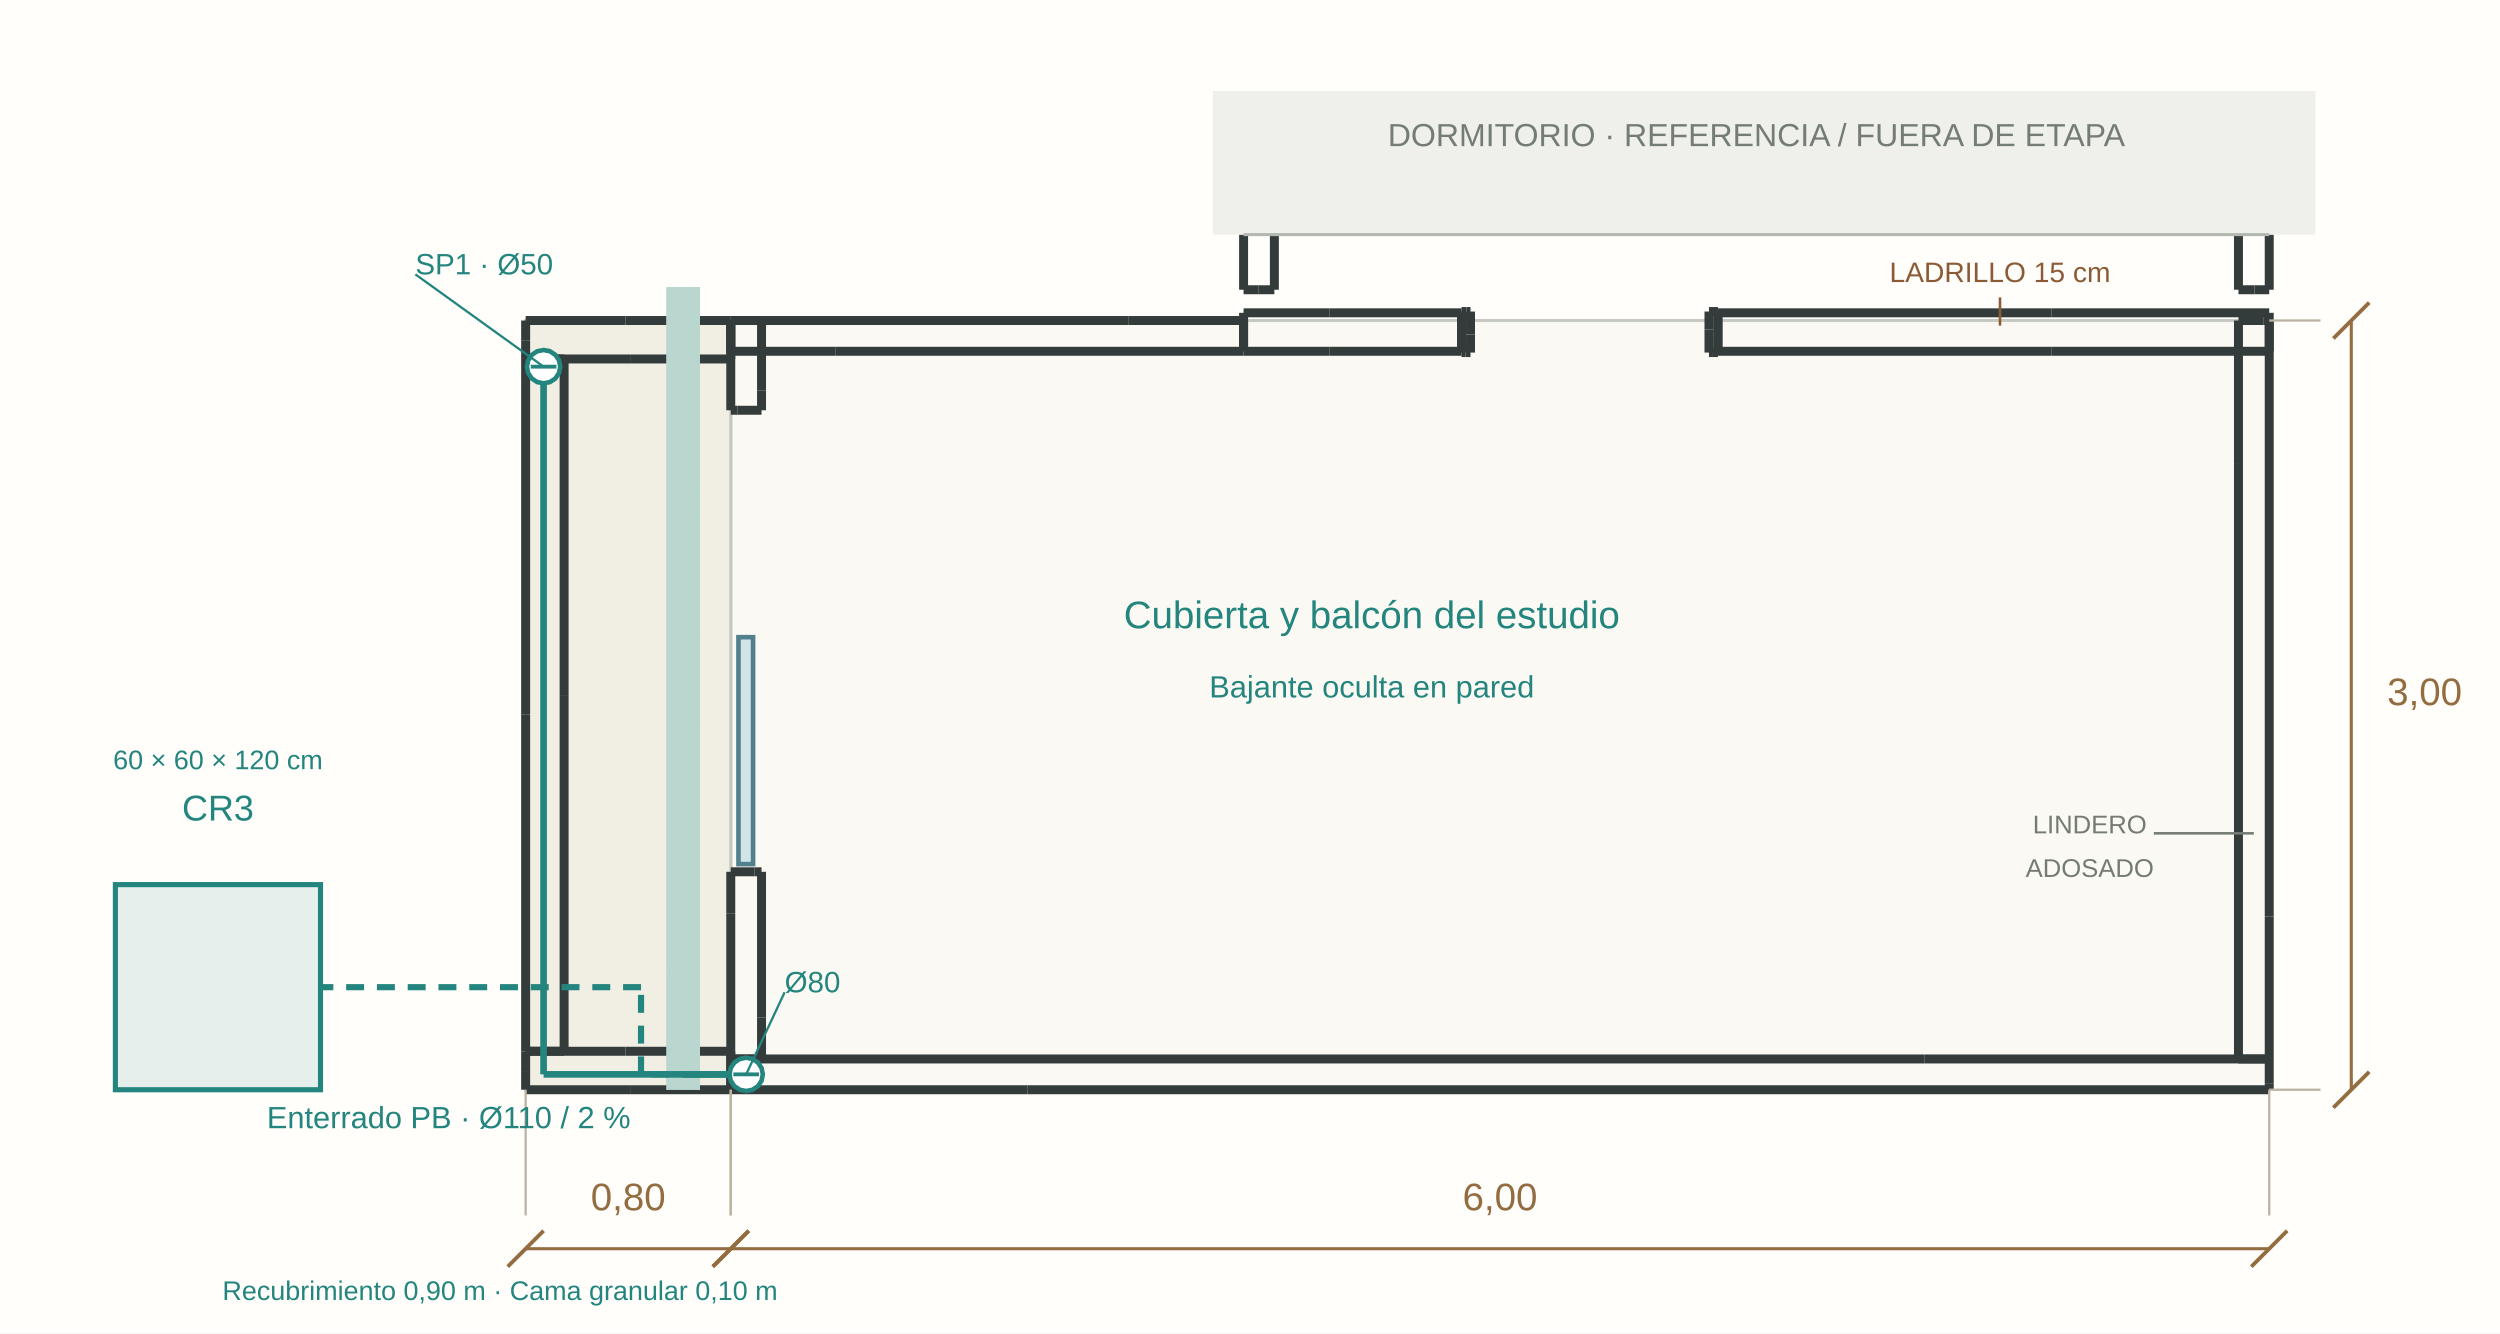
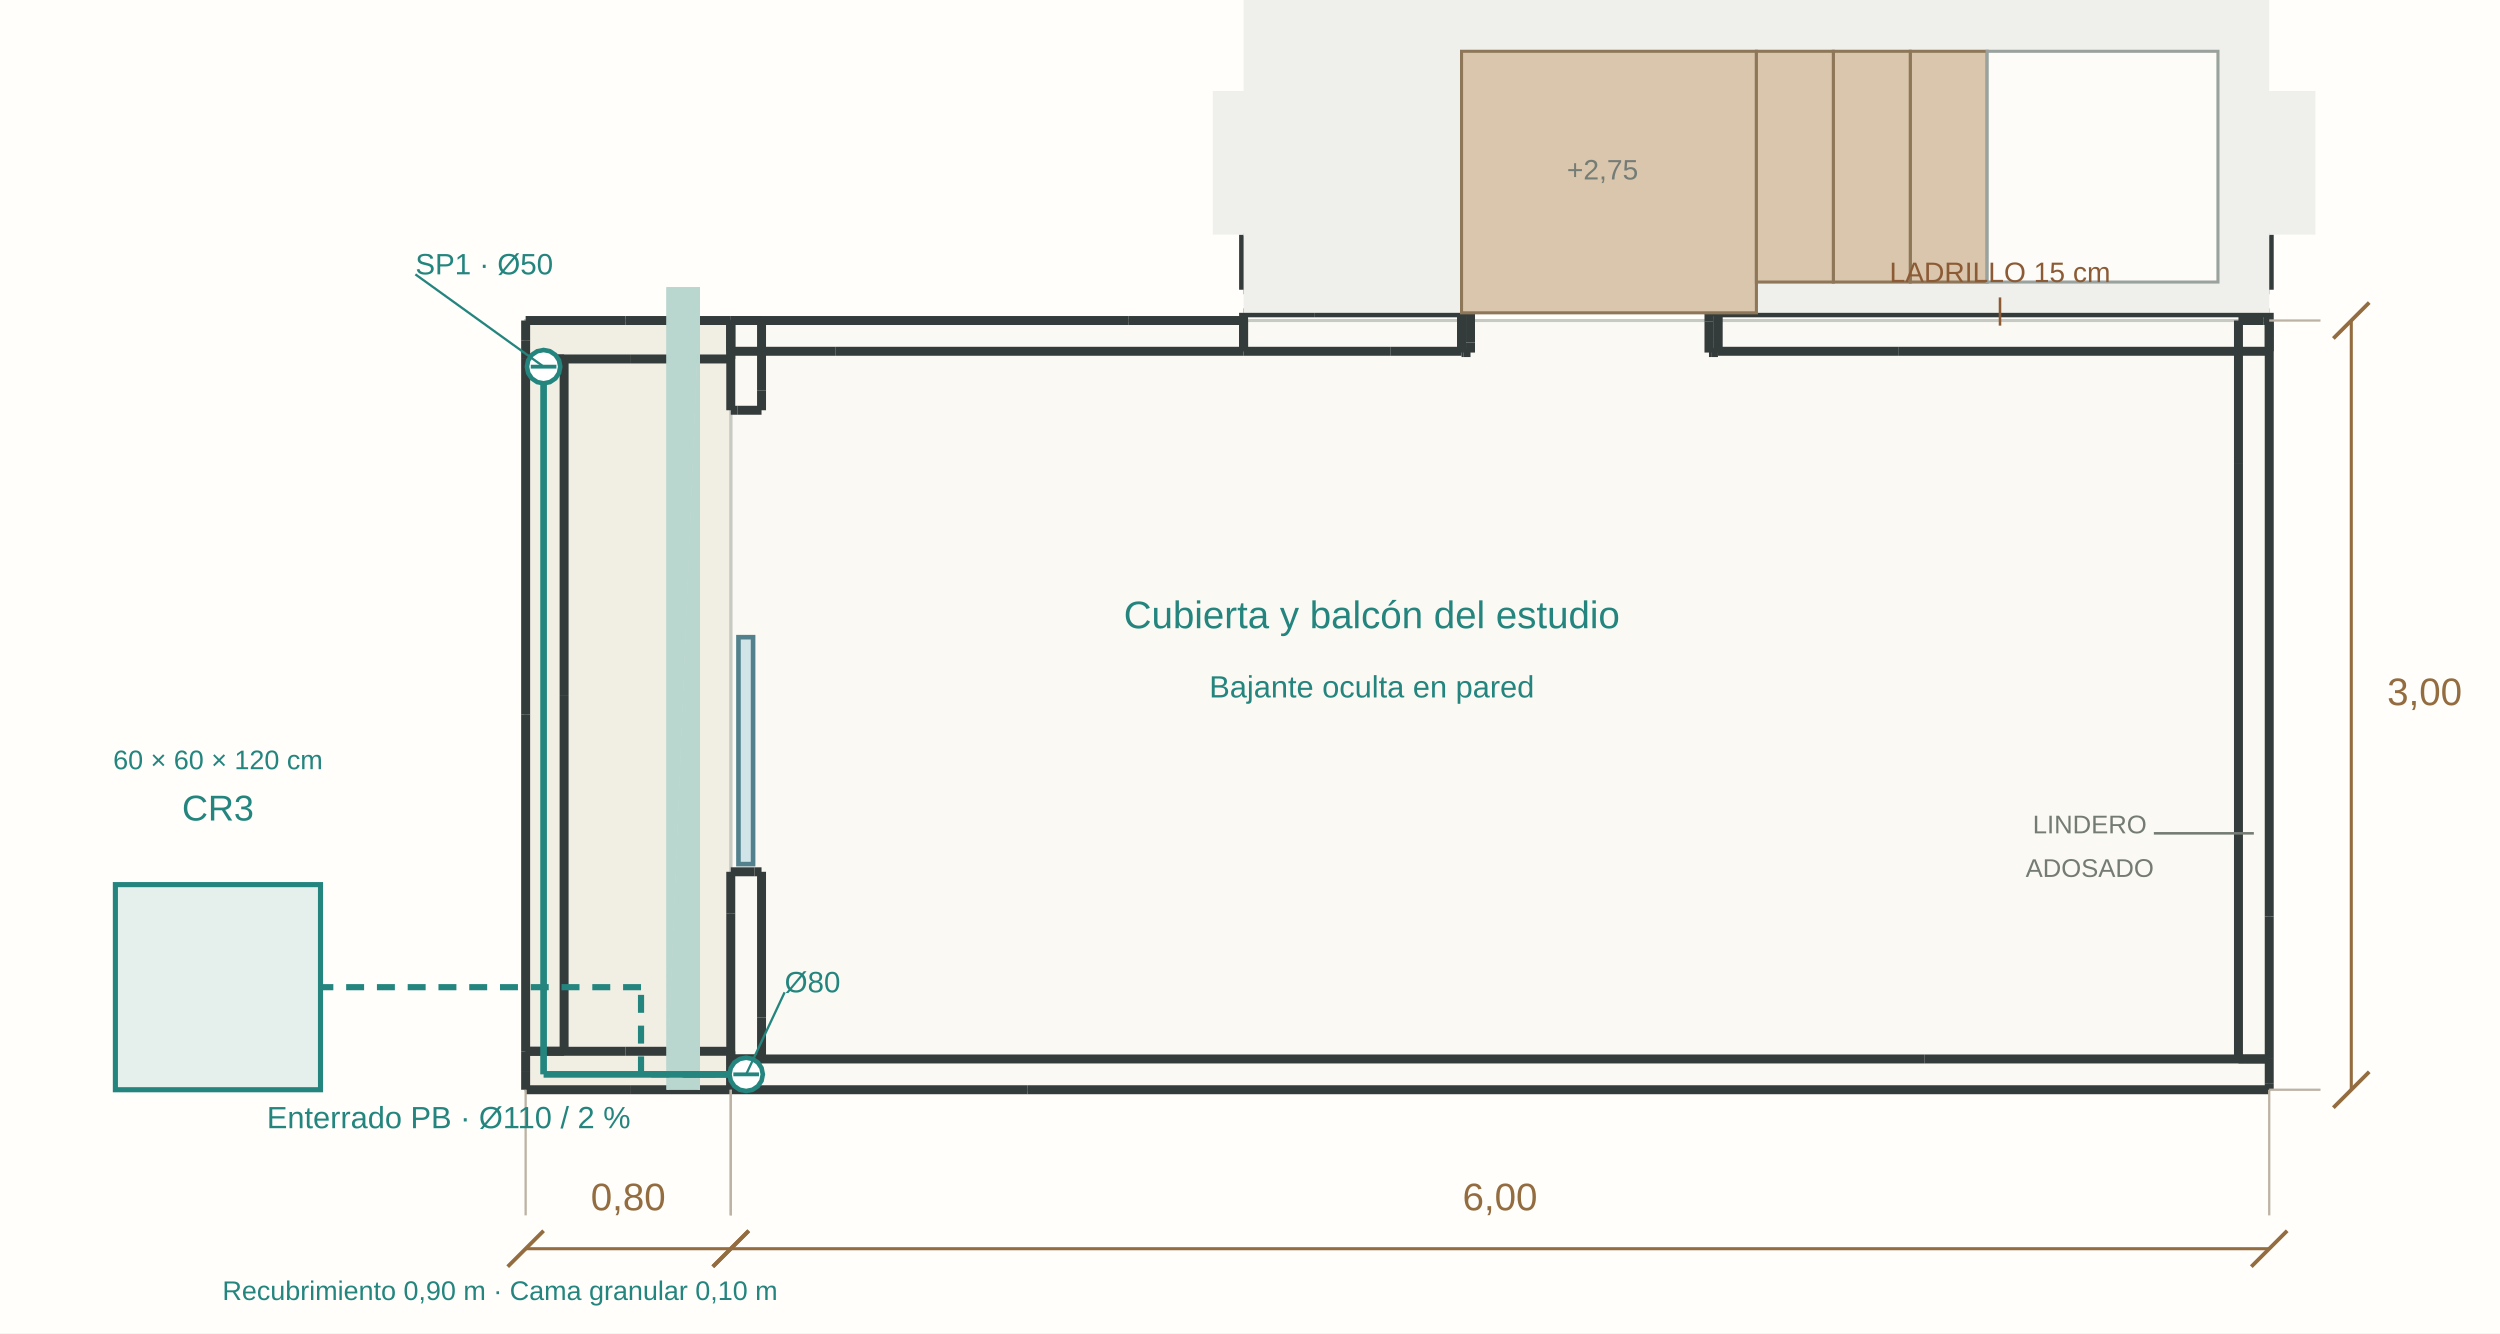
<svg xmlns="http://www.w3.org/2000/svg" viewBox="0 0 780.0 416.0" role="img" aria-label="Estudio y balcón · Lluvia y bajante hasta CR3">
  <rect width="100%" height="100%" fill="#fffefb" />
  <polygon points="228.0,340.0 708.0,340.0 708.0,100.0 228.0,100.0" fill="#fbf9f3" stroke="#c7c9c3" stroke-width="0.96" />
  <polygon points="164.0,340.0 228.0,340.0 228.0,100.0 164.0,100.0" fill="#f1eee4" stroke="#c7c9c3" stroke-width="0.96" />
  <polyline points="397.6,90.4 392.571,90.4" fill="none" stroke="#343c3b" stroke-width="2.8" />
  <polyline points="392.571,90.4 388.0,90.4" fill="none" stroke="#343c3b" stroke-width="2.8" />
  <polyline points="388.0,-253.857 388.0,-312.0" fill="none" stroke="#343c3b" stroke-width="2.8" />
  <polyline points="388.0,-238.0 388.0,-253.857" fill="none" stroke="#343c3b" stroke-width="2.8" />
  <polyline points="388.0,49.229 388.0,38.0" fill="none" stroke="#343c3b" stroke-width="2.8" />
  <polyline points="388.0,90.4 388.0,49.229" fill="none" stroke="#343c3b" stroke-width="2.8" />
  <polyline points="397.6,-253.857 397.6,-312.0" fill="none" stroke="#343c3b" stroke-width="2.8" />
  <polyline points="397.6,-238.0 397.6,-253.857" fill="none" stroke="#343c3b" stroke-width="2.8" />
  <polyline points="397.6,49.229 397.6,38.0" fill="none" stroke="#343c3b" stroke-width="2.8" />
  <polyline points="397.6,90.4 397.6,49.229" fill="none" stroke="#343c3b" stroke-width="2.8" />
  <polyline points="395.326,38.0 388.0,38.0" fill="none" stroke="#343c3b" stroke-width="2.8" />
  <polyline points="397.6,38.0 395.326,38.0" fill="none" stroke="#343c3b" stroke-width="2.8" />
  <polyline points="393.029,-312.0 388.0,-312.0" fill="none" stroke="#343c3b" stroke-width="2.8" />
  <polyline points="397.6,-312.0 393.029,-312.0" fill="none" stroke="#343c3b" stroke-width="2.8" />
  <polyline points="390.274,-238.0 388.0,-238.0" fill="none" stroke="#343c3b" stroke-width="2.8" />
  <polyline points="397.6,-238.0 390.274,-238.0" fill="none" stroke="#343c3b" stroke-width="2.8" />
  <polyline points="703.429,90.4 698.4,90.4" fill="none" stroke="#343c3b" stroke-width="2.8" />
  <polyline points="708.0,90.4 703.429,90.4" fill="none" stroke="#343c3b" stroke-width="2.8" />
  <polyline points="708.0,90.4 708.0,-239.81" fill="none" stroke="#343c3b" stroke-width="2.8" />
  <polyline points="708.0,-239.81 708.0,-540.0" fill="none" stroke="#343c3b" stroke-width="2.8" />
  <polyline points="698.4,90.4 698.4,-205.219" fill="none" stroke="#343c3b" stroke-width="2.8" />
  <polyline points="698.4,-205.219 698.4,-530.4" fill="none" stroke="#343c3b" stroke-width="2.8" />
  <polyline points="388.0,-540.0 555.619,-540.0" fill="none" stroke="#343c3b" stroke-width="2.8" />
  <polyline points="708.0,-540.0 555.619,-540.0" fill="none" stroke="#343c3b" stroke-width="2.8" />
  <polyline points="698.4,-530.4 555.162,-530.4" fill="none" stroke="#343c3b" stroke-width="2.8" />
  <polyline points="555.162,-530.4 397.6,-530.4" fill="none" stroke="#343c3b" stroke-width="2.8" />
  <polyline points="388.0,-458.286 388.0,-540.0" fill="none" stroke="#343c3b" stroke-width="2.8" />
  <polyline points="388.0,-384.0 388.0,-458.286" fill="none" stroke="#343c3b" stroke-width="2.8" />
  <polyline points="397.6,-460.686 397.6,-530.4" fill="none" stroke="#343c3b" stroke-width="2.8" />
  <polyline points="397.6,-384.0 397.6,-460.686" fill="none" stroke="#343c3b" stroke-width="2.8" />
  <polyline points="392.571,-384.0 388.0,-384.0" fill="none" stroke="#343c3b" stroke-width="2.8" />
  <polyline points="397.6,-384.0 392.571,-384.0" fill="none" stroke="#343c3b" stroke-width="2.8" />
-   <polyline points="388.0,105.677 388.0,97.6" fill="none" stroke="#343c3b" stroke-width="2.8" />
-   <polyline points="388.0,109.6 388.0,105.677" fill="none" stroke="#343c3b" stroke-width="2.8" />
-   <polyline points="456.0,109.6 414.884,109.6" fill="none" stroke="#343c3b" stroke-width="2.8" />
-   <polyline points="414.884,109.6 388.0,109.6" fill="none" stroke="#343c3b" stroke-width="2.8" />
-   <polyline points="640.0,109.6 536.0,109.6" fill="none" stroke="#343c3b" stroke-width="2.8" />
-   <polyline points="708.0,109.6 640.0,109.6" fill="none" stroke="#343c3b" stroke-width="2.8" />
-   <polyline points="456.0,97.6 414.884,97.6" fill="none" stroke="#343c3b" stroke-width="2.8" />
-   <polyline points="414.884,97.6 388.0,97.6" fill="none" stroke="#343c3b" stroke-width="2.8" />
-   <polyline points="536.0,97.6 640.0,97.6" fill="none" stroke="#343c3b" stroke-width="2.8" />
-   <polyline points="708.0,97.6 640.0,97.6" fill="none" stroke="#343c3b" stroke-width="2.8" />
-   <polyline points="456.0,109.6 456.0,102.344" fill="none" stroke="#343c3b" stroke-width="2.8" />
-   <polyline points="456.0,102.344 456.0,97.6" fill="none" stroke="#343c3b" stroke-width="2.8" />
-   <polyline points="536.0,109.6 536.0,102.344" fill="none" stroke="#343c3b" stroke-width="2.8" />
-   <polyline points="536.0,102.344 536.0,97.6" fill="none" stroke="#343c3b" stroke-width="2.8" />
+   <polyline points="651.769,97.6 536.0,97.6" fill="none" stroke="#343c3b" stroke-width="2.8" />
+   <polyline points="708.0,97.6 651.769,97.6" fill="none" stroke="#343c3b" stroke-width="2.8" />
+   <polyline points="536.0,101.523 536.0,97.6" fill="none" stroke="#343c3b" stroke-width="2.8" />
+   <polyline points="536.0,109.6 536.0,101.523" fill="none" stroke="#343c3b" stroke-width="2.8" />
  <polyline points="708.0,105.677 708.0,97.6" fill="none" stroke="#343c3b" stroke-width="2.8" />
  <polyline points="708.0,109.6 708.0,105.677" fill="none" stroke="#343c3b" stroke-width="2.8" />
-   <polyline points="458.8,110.0 457.236,110.0" fill="none" stroke="#343c3b" stroke-width="2.8" />
-   <polyline points="457.236,110.0 456.0,110.0" fill="none" stroke="#343c3b" stroke-width="2.8" />
-   <polyline points="458.8,97.2 458.8,104.349" fill="none" stroke="#343c3b" stroke-width="2.8" />
-   <polyline points="458.8,104.349 458.8,110.0" fill="none" stroke="#343c3b" stroke-width="2.8" />
-   <polyline points="456.0,97.2 457.564,97.2" fill="none" stroke="#343c3b" stroke-width="2.8" />
-   <polyline points="457.564,97.2 458.8,97.2" fill="none" stroke="#343c3b" stroke-width="2.8" />
-   <polyline points="456.0,110.0 456.0,102.851" fill="none" stroke="#343c3b" stroke-width="2.8" />
-   <polyline points="456.0,102.851 456.0,97.2" fill="none" stroke="#343c3b" stroke-width="2.8" />
-   <polyline points="536.0,110.0 534.436,110.0" fill="none" stroke="#343c3b" stroke-width="2.8" />
-   <polyline points="534.436,110.0 533.2,110.0" fill="none" stroke="#343c3b" stroke-width="2.8" />
-   <polyline points="536.0,97.2 536.0,104.349" fill="none" stroke="#343c3b" stroke-width="2.8" />
-   <polyline points="536.0,104.349 536.0,110.0" fill="none" stroke="#343c3b" stroke-width="2.8" />
-   <polyline points="533.2,97.2 534.764,97.2" fill="none" stroke="#343c3b" stroke-width="2.8" />
-   <polyline points="534.764,97.2 536.0,97.2" fill="none" stroke="#343c3b" stroke-width="2.8" />
-   <polyline points="533.2,110.0 533.2,102.851" fill="none" stroke="#343c3b" stroke-width="2.8" />
-   <polyline points="533.2,102.851 533.2,97.2" fill="none" stroke="#343c3b" stroke-width="2.8" />
+   <polyline points="592.231,109.6 536.0,109.6" fill="none" stroke="#343c3b" stroke-width="2.8" />
+   <polyline points="708.0,109.6 592.231,109.6" fill="none" stroke="#343c3b" stroke-width="2.8" />
+   <polyline points="456.0,97.6 410.231,97.6" fill="none" stroke="#343c3b" stroke-width="2.8" />
+   <polyline points="410.231,97.6 388.0,97.6" fill="none" stroke="#343c3b" stroke-width="2.8" />
+   <polyline points="456.0,105.677 456.0,97.6" fill="none" stroke="#343c3b" stroke-width="2.8" />
+   <polyline points="456.0,109.6 456.0,105.677" fill="none" stroke="#343c3b" stroke-width="2.8" />
+   <polyline points="456.0,109.6 433.769,109.6" fill="none" stroke="#343c3b" stroke-width="2.8" />
+   <polyline points="433.769,109.6 388.0,109.6" fill="none" stroke="#343c3b" stroke-width="2.8" />
+   <polyline points="388.0,101.523 388.0,97.6" fill="none" stroke="#343c3b" stroke-width="2.8" />
+   <polyline points="388.0,109.6 388.0,101.523" fill="none" stroke="#343c3b" stroke-width="2.8" />
+   <polyline points="458.8,110.0 456.68,110.0" fill="none" stroke="#343c3b" stroke-width="2.8" />
+   <polyline points="456.68,110.0 456.0,110.0" fill="none" stroke="#343c3b" stroke-width="2.8" />
+   <polyline points="458.8,97.2 458.8,106.892" fill="none" stroke="#343c3b" stroke-width="2.8" />
+   <polyline points="458.8,106.892 458.8,110.0" fill="none" stroke="#343c3b" stroke-width="2.8" />
+   <polyline points="456.0,97.2 458.12,97.2" fill="none" stroke="#343c3b" stroke-width="2.8" />
+   <polyline points="458.12,97.2 458.8,97.2" fill="none" stroke="#343c3b" stroke-width="2.8" />
+   <polyline points="456.0,110.0 456.0,100.308" fill="none" stroke="#343c3b" stroke-width="2.8" />
+   <polyline points="456.0,100.308 456.0,97.2" fill="none" stroke="#343c3b" stroke-width="2.8" />
+   <polyline points="536.0,110.0 533.88,110.0" fill="none" stroke="#343c3b" stroke-width="2.8" />
+   <polyline points="533.88,110.0 533.2,110.0" fill="none" stroke="#343c3b" stroke-width="2.8" />
+   <polyline points="536.0,97.2 536.0,106.892" fill="none" stroke="#343c3b" stroke-width="2.8" />
+   <polyline points="536.0,106.892 536.0,110.0" fill="none" stroke="#343c3b" stroke-width="2.8" />
+   <polyline points="533.2,97.2 535.32,97.2" fill="none" stroke="#343c3b" stroke-width="2.8" />
+   <polyline points="535.32,97.2 536.0,97.2" fill="none" stroke="#343c3b" stroke-width="2.8" />
+   <polyline points="533.2,110.0 533.2,100.308" fill="none" stroke="#343c3b" stroke-width="2.8" />
+   <polyline points="533.2,100.308 533.2,97.2" fill="none" stroke="#343c3b" stroke-width="2.8" />
  <polyline points="176.0,328.0 170.159,328.0" fill="none" stroke="#343c3b" stroke-width="2.8" />
  <polyline points="170.159,328.0 164.0,328.0" fill="none" stroke="#343c3b" stroke-width="2.8" />
  <polyline points="176.0,112.0 176.0,217.133" fill="none" stroke="#343c3b" stroke-width="2.8" />
  <polyline points="176.0,217.133 176.0,328.0" fill="none" stroke="#343c3b" stroke-width="2.8" />
  <polyline points="164.0,112.0 169.841,112.0" fill="none" stroke="#343c3b" stroke-width="2.8" />
  <polyline points="169.841,112.0 176.0,112.0" fill="none" stroke="#343c3b" stroke-width="2.8" />
  <polyline points="164.0,328.0 164.0,222.867" fill="none" stroke="#343c3b" stroke-width="2.8" />
  <polyline points="164.0,222.867 164.0,112.0" fill="none" stroke="#343c3b" stroke-width="2.8" />
  <polyline points="228.0,340.0 196.85,340.0" fill="none" stroke="#343c3b" stroke-width="2.8" />
  <polyline points="196.85,340.0 164.0,340.0" fill="none" stroke="#343c3b" stroke-width="2.8" />
  <polyline points="228.0,328.0 228.0,333.841" fill="none" stroke="#343c3b" stroke-width="2.8" />
  <polyline points="228.0,333.841 228.0,340.0" fill="none" stroke="#343c3b" stroke-width="2.8" />
  <polyline points="164.0,328.0 195.15,328.0" fill="none" stroke="#343c3b" stroke-width="2.8" />
  <polyline points="195.15,328.0 228.0,328.0" fill="none" stroke="#343c3b" stroke-width="2.8" />
  <polyline points="164.0,340.0 164.0,334.159" fill="none" stroke="#343c3b" stroke-width="2.8" />
  <polyline points="164.0,334.159 164.0,328.0" fill="none" stroke="#343c3b" stroke-width="2.8" />
  <polyline points="228.0,112.0 196.85,112.0" fill="none" stroke="#343c3b" stroke-width="2.8" />
  <polyline points="196.85,112.0 164.0,112.0" fill="none" stroke="#343c3b" stroke-width="2.8" />
  <polyline points="228.0,100.0 228.0,105.841" fill="none" stroke="#343c3b" stroke-width="2.8" />
  <polyline points="228.0,105.841 228.0,112.0" fill="none" stroke="#343c3b" stroke-width="2.8" />
  <polyline points="164.0,100.0 195.15,100.0" fill="none" stroke="#343c3b" stroke-width="2.8" />
  <polyline points="195.15,100.0 228.0,100.0" fill="none" stroke="#343c3b" stroke-width="2.8" />
  <polyline points="164.0,112.0 164.0,106.159" fill="none" stroke="#343c3b" stroke-width="2.8" />
  <polyline points="164.0,106.159 164.0,100.0" fill="none" stroke="#343c3b" stroke-width="2.8" />
  <polyline points="708.0,340.0 320.632,340.0" fill="none" stroke="#343c3b" stroke-width="2.8" />
  <polyline points="320.632,340.0 228.0,340.0" fill="none" stroke="#343c3b" stroke-width="2.8" />
  <polyline points="708.0,330.4 708.0,338.147" fill="none" stroke="#343c3b" stroke-width="2.8" />
  <polyline points="708.0,338.147 708.0,340.0" fill="none" stroke="#343c3b" stroke-width="2.8" />
  <polyline points="228.0,330.4 600.516,330.4" fill="none" stroke="#343c3b" stroke-width="2.8" />
  <polyline points="600.516,330.4 708.0,330.4" fill="none" stroke="#343c3b" stroke-width="2.8" />
  <polyline points="228.0,340.0 228.0,332.55" fill="none" stroke="#343c3b" stroke-width="2.8" />
  <polyline points="228.0,332.55 228.0,330.4" fill="none" stroke="#343c3b" stroke-width="2.8" />
  <polyline points="708.0,330.4 700.253,330.4" fill="none" stroke="#343c3b" stroke-width="2.8" />
  <polyline points="700.253,330.4 698.4,330.4" fill="none" stroke="#343c3b" stroke-width="2.8" />
  <polyline points="708.0,100.0 708.0,285.937" fill="none" stroke="#343c3b" stroke-width="2.8" />
  <polyline points="708.0,285.937 708.0,330.4" fill="none" stroke="#343c3b" stroke-width="2.8" />
  <polyline points="698.4,100.0 706.147,100.0" fill="none" stroke="#343c3b" stroke-width="2.8" />
  <polyline points="706.147,100.0 708.0,100.0" fill="none" stroke="#343c3b" stroke-width="2.8" />
  <polyline points="698.4,330.4 698.4,144.463" fill="none" stroke="#343c3b" stroke-width="2.8" />
  <polyline points="698.4,144.463 698.4,100.0" fill="none" stroke="#343c3b" stroke-width="2.8" />
  <polyline points="237.6,330.4 230.137,330.4" fill="none" stroke="#343c3b" stroke-width="2.8" />
  <polyline points="230.137,330.4 228.0,330.4" fill="none" stroke="#343c3b" stroke-width="2.8" />
  <polyline points="237.6,272.0 237.6,317.4" fill="none" stroke="#343c3b" stroke-width="2.8" />
  <polyline points="237.6,317.4 237.6,330.4" fill="none" stroke="#343c3b" stroke-width="2.8" />
  <polyline points="228.0,272.0 235.45,272.0" fill="none" stroke="#343c3b" stroke-width="2.8" />
  <polyline points="235.45,272.0 237.6,272.0" fill="none" stroke="#343c3b" stroke-width="2.8" />
  <polyline points="228.0,330.4 228.0,285.077" fill="none" stroke="#343c3b" stroke-width="2.8" />
  <polyline points="228.0,285.077 228.0,272.0" fill="none" stroke="#343c3b" stroke-width="2.8" />
  <polyline points="237.6,128.0 230.137,128.0" fill="none" stroke="#343c3b" stroke-width="2.8" />
  <polyline points="230.137,128.0 228.0,128.0" fill="none" stroke="#343c3b" stroke-width="2.8" />
  <polyline points="237.6,100.0 237.6,121.767" fill="none" stroke="#343c3b" stroke-width="2.8" />
  <polyline points="237.6,121.767 237.6,128.0" fill="none" stroke="#343c3b" stroke-width="2.8" />
  <polyline points="228.0,100.0 235.45,100.0" fill="none" stroke="#343c3b" stroke-width="2.8" />
  <polyline points="235.45,100.0 237.6,100.0" fill="none" stroke="#343c3b" stroke-width="2.8" />
  <polyline points="228.0,128.0 228.0,106.27" fill="none" stroke="#343c3b" stroke-width="2.8" />
  <polyline points="228.0,106.27 228.0,100.0" fill="none" stroke="#343c3b" stroke-width="2.8" />
  <polyline points="388.0,109.6 260.605,109.6" fill="none" stroke="#343c3b" stroke-width="2.8" />
  <polyline points="260.605,109.6 228.0,109.6" fill="none" stroke="#343c3b" stroke-width="2.8" />
  <polyline points="388.0,100.0 388.0,107.644" fill="none" stroke="#343c3b" stroke-width="2.8" />
  <polyline points="388.0,107.644 388.0,109.6" fill="none" stroke="#343c3b" stroke-width="2.8" />
  <polyline points="228.0,100.0 352.172,100.0" fill="none" stroke="#343c3b" stroke-width="2.8" />
  <polyline points="352.172,100.0 388.0,100.0" fill="none" stroke="#343c3b" stroke-width="2.8" />
  <polyline points="228.0,109.6 228.0,102.15" fill="none" stroke="#343c3b" stroke-width="2.8" />
  <polyline points="228.0,102.15 228.0,100.0" fill="none" stroke="#343c3b" stroke-width="2.8" />
  <polygon points="230.4,269.6 234.96,269.6 234.96,198.8 230.4,198.8" fill="#d1e4e7" stroke="#52818d" stroke-width="1.44" />
  <polygon points="0.0,73.2 780.0,73.2 780.0,0.0 0.0,0.0" fill="#fffefb" stroke="none" stroke-width="0" />
  <polygon points="378.4,73.2 722.4,73.2 722.4,28.4 378.4,28.4" fill="#eff0ec" stroke="none" stroke-width="0" />
-   <text x="548.0" y="45.6" font-family="Arial,sans-serif" font-size="10.0" fill="#747c76" text-anchor="middle">DORMITORIO · REFERENCIA / FUERA DE ETAPA</text>
  <polyline points="388.0,73.2 708.0,73.2" fill="none" stroke="#b2b7b0" stroke-width="0.96" />
+   <polygon points="388.0,97.6 708.0,97.6 708.0,-66.4 388.0,-66.4" fill="#eff0ec" stroke="none" stroke-width="0" />
+   <text x="548.0" y="-53.6" font-family="Arial,sans-serif" font-size="9.6" fill="#747c76" text-anchor="middle">DORMITORIO · SÓLO ACCESO EN ESTA ETAPA</text>
+   <polygon points="456.0,97.6 548.0,97.6 548.0,16.0 456.0,16.0" fill="#d9c6ac" stroke="#8e7759" stroke-width="0.96" />
+   <polygon points="596.0,88.0 620.0,88.0 620.0,16.0 596.0,16.0" fill="#d9c6ac" stroke="#8e7759" stroke-width="0.96" />
+   <polygon points="572.0,88.0 596.0,88.0 596.0,16.0 572.0,16.0" fill="#d9c6ac" stroke="#8e7759" stroke-width="0.96" />
+   <polygon points="548.0,88.0 572.0,88.0 572.0,16.0 548.0,16.0" fill="#d9c6ac" stroke="#8e7759" stroke-width="0.96" />
+   <polygon points="620.0,88.0 692.0,88.0 692.0,16.0 620.0,16.0" fill="#fdfcf8" stroke="#9aa29d" stroke-width="0.96" />
+   <text x="653.6" y="-4.0" font-family="Arial,sans-serif" font-size="8.0" fill="#747c76" text-anchor="middle">Llegada+2,30</text>
+   <text x="500.0" y="56.0" font-family="Arial,sans-serif" font-size="8.8" fill="#747c76" text-anchor="middle">+2,75</text>
+   <text x="568.0" y="-25.6" font-family="Arial,sans-serif" font-size="8.8" fill="#747c76" text-anchor="middle">Gypsum local alto sobre acceso</text>
  <polyline points="228.0,340.0 228.0,379.2" fill="none" stroke="#bdb3a4" stroke-width="0.72" data-plan-dimensions="true" />
  <polyline points="708.0,340.0 708.0,379.2" fill="none" stroke="#bdb3a4" stroke-width="0.72" data-plan-dimensions="true" />
  <polyline points="228.0,389.6 708.0,389.6" fill="none" stroke="#936c40" stroke-width="0.96" data-plan-dimensions="true" />
  <polyline points="222.4,395.2 233.6,384.0" fill="none" stroke="#936c40" stroke-width="1.2" data-plan-dimensions="true" />
  <polyline points="702.4,395.2 713.6,384.0" fill="none" stroke="#936c40" stroke-width="1.2" data-plan-dimensions="true" />
  <text x="468.0" y="377.6" font-family="Arial,sans-serif" font-size="12.0" fill="#936c40" text-anchor="middle" data-plan-dimensions="true">6,00</text>
  <polyline points="708.0,340.0 724.0,340.0" fill="none" stroke="#bdb3a4" stroke-width="0.72" data-plan-dimensions="true" />
  <polyline points="708.0,100.0 724.0,100.0" fill="none" stroke="#bdb3a4" stroke-width="0.72" data-plan-dimensions="true" />
  <polyline points="733.6,340.0 733.6,100.0" fill="none" stroke="#936c40" stroke-width="0.96" data-plan-dimensions="true" />
  <polyline points="728.0,345.6 739.2,334.4" fill="none" stroke="#936c40" stroke-width="1.2" data-plan-dimensions="true" />
  <polyline points="728.0,105.6 739.2,94.4" fill="none" stroke="#936c40" stroke-width="1.2" data-plan-dimensions="true" />
  <text x="744.8" y="220.0" font-family="Arial,sans-serif" font-size="12.0" fill="#936c40" text-anchor="start" data-plan-dimensions="true">3,00</text>
  <polyline points="164.0,340.0 164.0,379.2" fill="none" stroke="#bdb3a4" stroke-width="0.72" data-plan-dimensions="true" />
  <polyline points="228.0,340.0 228.0,379.2" fill="none" stroke="#bdb3a4" stroke-width="0.72" data-plan-dimensions="true" />
  <polyline points="164.0,389.6 228.0,389.6" fill="none" stroke="#936c40" stroke-width="0.96" data-plan-dimensions="true" />
  <polyline points="158.4,395.2 169.6,384.0" fill="none" stroke="#936c40" stroke-width="1.2" data-plan-dimensions="true" />
  <polyline points="222.4,395.2 233.6,384.0" fill="none" stroke="#936c40" stroke-width="1.2" data-plan-dimensions="true" />
  <text x="196.0" y="377.6" font-family="Arial,sans-serif" font-size="12.0" fill="#936c40" text-anchor="middle" data-plan-dimensions="true">0,80</text>
  <text x="624.0" y="88.0" font-family="Arial,sans-serif" font-size="8.8" fill="#8c5b36" text-anchor="middle">LADRILLO 15 cm</text>
  <polyline points="624.0,92.8 624.0,101.6" fill="none" stroke="#8c5b36" stroke-width="0.8" />
  <text x="652.0" y="260.0" font-family="Arial,sans-serif" font-size="8.0" fill="#737b73" text-anchor="middle">LINDERO</text>
  <text x="652.0" y="273.6" font-family="Arial,sans-serif" font-size="8.0" fill="#737b73" text-anchor="middle">ADOSADO</text>
  <polyline points="672.0,260.0 703.2,260.0" fill="none" stroke="#737b73" stroke-width="0.8" />
  <polygon points="208.0,340.0 218.4,89.6 218.4,340.0" fill="#b9d6cf" stroke="none" stroke-width="0.64" />
  <polygon points="208.0,340.0 208.0,89.6 218.4,89.6" fill="#b9d6cf" stroke="none" stroke-width="0.64" />
  <polygon points="208.0,340.0 218.4,340.0 218.4,89.6" fill="#b9d6cf" stroke="none" stroke-width="0.64" />
  <polygon points="208.0,340.0 218.4,89.6 208.0,89.6" fill="#b9d6cf" stroke="none" stroke-width="0.64" />
  <polygon points="208.0,340.0 208.64,89.6 208.64,340.0" fill="#b9d6cf" stroke="none" stroke-width="0.64" />
  <polygon points="208.0,340.0 208.0,89.6 208.64,89.6" fill="#b9d6cf" stroke="none" stroke-width="0.64" />
  <polygon points="208.0,340.0 208.64,340.0 208.64,89.6" fill="#b9d6cf" stroke="none" stroke-width="0.64" />
  <polygon points="208.0,340.0 208.64,89.6 208.0,89.6" fill="#b9d6cf" stroke="none" stroke-width="0.64" />
  <polygon points="217.76,340.0 218.4,89.6 218.4,340.0" fill="#b9d6cf" stroke="none" stroke-width="0.64" />
  <polygon points="217.76,340.0 217.76,89.6 218.4,89.6" fill="#b9d6cf" stroke="none" stroke-width="0.64" />
  <polygon points="217.76,340.0 218.4,340.0 218.4,89.6" fill="#b9d6cf" stroke="none" stroke-width="0.64" />
  <polygon points="217.76,340.0 218.4,89.6 217.76,89.6" fill="#b9d6cf" stroke="none" stroke-width="0.64" />
  <polyline points="213.2,335.2 217.6,335.2" fill="none" stroke="#23857e" stroke-width="2.08" />
  <polyline points="217.6,335.2 232.8,335.2" fill="none" stroke="#23857e" stroke-width="2.08" />
  <polyline points="169.6,114.4 169.6,114.4" fill="none" stroke="#23857e" stroke-width="2.08" />
  <polyline points="169.6,114.4 169.6,335.2" fill="none" stroke="#23857e" stroke-width="2.08" />
  <polyline points="169.6,335.2 232.8,335.2" fill="none" stroke="#23857e" stroke-width="2.08" />
  <polyline points="232.8,335.2 218.4,335.2" fill="none" stroke="#23857e" stroke-width="1.92" stroke-dasharray="5.6 4.0" />
  <polyline points="218.4,335.2 200.0,335.2" fill="none" stroke="#23857e" stroke-width="1.92" stroke-dasharray="5.6 4.0" />
  <polyline points="200.0,335.2 200.0,308.0" fill="none" stroke="#23857e" stroke-width="1.92" stroke-dasharray="5.6 4.0" />
  <polyline points="200.0,308.0 68.0,308.0" fill="none" stroke="#23857e" stroke-width="1.92" stroke-dasharray="5.6 4.0" />
  <polygon points="238.0,335.2 237.604,333.21 236.477,331.523 234.79,330.396 232.8,330.0 230.81,330.396 229.123,331.523 227.996,333.21 227.6,335.2 227.996,337.19 229.123,338.877 230.81,340.004 232.8,340.4 234.79,340.004 236.477,338.877 237.604,337.19" fill="#ffffff" stroke="#23857e" stroke-width="1.44" />
  <polyline points="228.8,335.2 236.8,335.2" fill="none" stroke="#23857e" stroke-width="1.2" />
  <polyline points="232.8,335.2 244.8,309.6" fill="none" stroke="#23857e" stroke-width="0.72" />
  <text x="244.8" y="309.6" font-family="Arial,sans-serif" font-size="9.2" fill="#23857e" text-anchor="start">Ø80</text>
  <polygon points="174.8,114.4 174.404,112.41 173.277,110.723 171.59,109.596 169.6,109.2 167.61,109.596 165.923,110.723 164.796,112.41 164.4,114.4 164.796,116.39 165.923,118.077 167.61,119.204 169.6,119.6 171.59,119.204 173.277,118.077 174.404,116.39" fill="#ffffff" stroke="#23857e" stroke-width="1.44" />
  <polyline points="165.6,114.4 173.6,114.4" fill="none" stroke="#23857e" stroke-width="1.2" />
  <polyline points="169.6,114.4 129.6,85.6" fill="none" stroke="#23857e" stroke-width="0.72" />
  <text x="129.6" y="85.6" font-family="Arial,sans-serif" font-size="9.2" fill="#23857e" text-anchor="start">SP1 · Ø50</text>
  <polygon points="36.0,340.0 100.0,340.0 100.0,276.0 36.0,276.0" fill="#e5f0ed" stroke="#23857e" stroke-width="1.6" />
  <text x="68.0" y="256.0" font-family="Arial,sans-serif" font-size="11.2" fill="#23857e" text-anchor="middle">CR3</text>
  <text x="68.0" y="240.0" font-family="Arial,sans-serif" font-size="8.4" fill="#23857e" text-anchor="middle">60 × 60 × 120 cm</text>
  <text x="140.0" y="352.0" font-family="Arial,sans-serif" font-size="9.6" fill="#23857e" text-anchor="middle">Enterrado PB · Ø110 / 2 %</text>
  <text x="156.0" y="405.6" font-family="Arial,sans-serif" font-size="8.4" fill="#23857e" text-anchor="middle">Recubrimiento 0,90 m · Cama granular 0,10 m</text>
  <text x="428.0" y="196.0" font-family="Arial,sans-serif" font-size="12.0" fill="#23857e" text-anchor="middle">Cubierta y balcón del estudio</text>
  <text x="428.0" y="217.6" font-family="Arial,sans-serif" font-size="9.6" fill="#23857e" text-anchor="middle">Bajante oculta en pared</text>
</svg>
